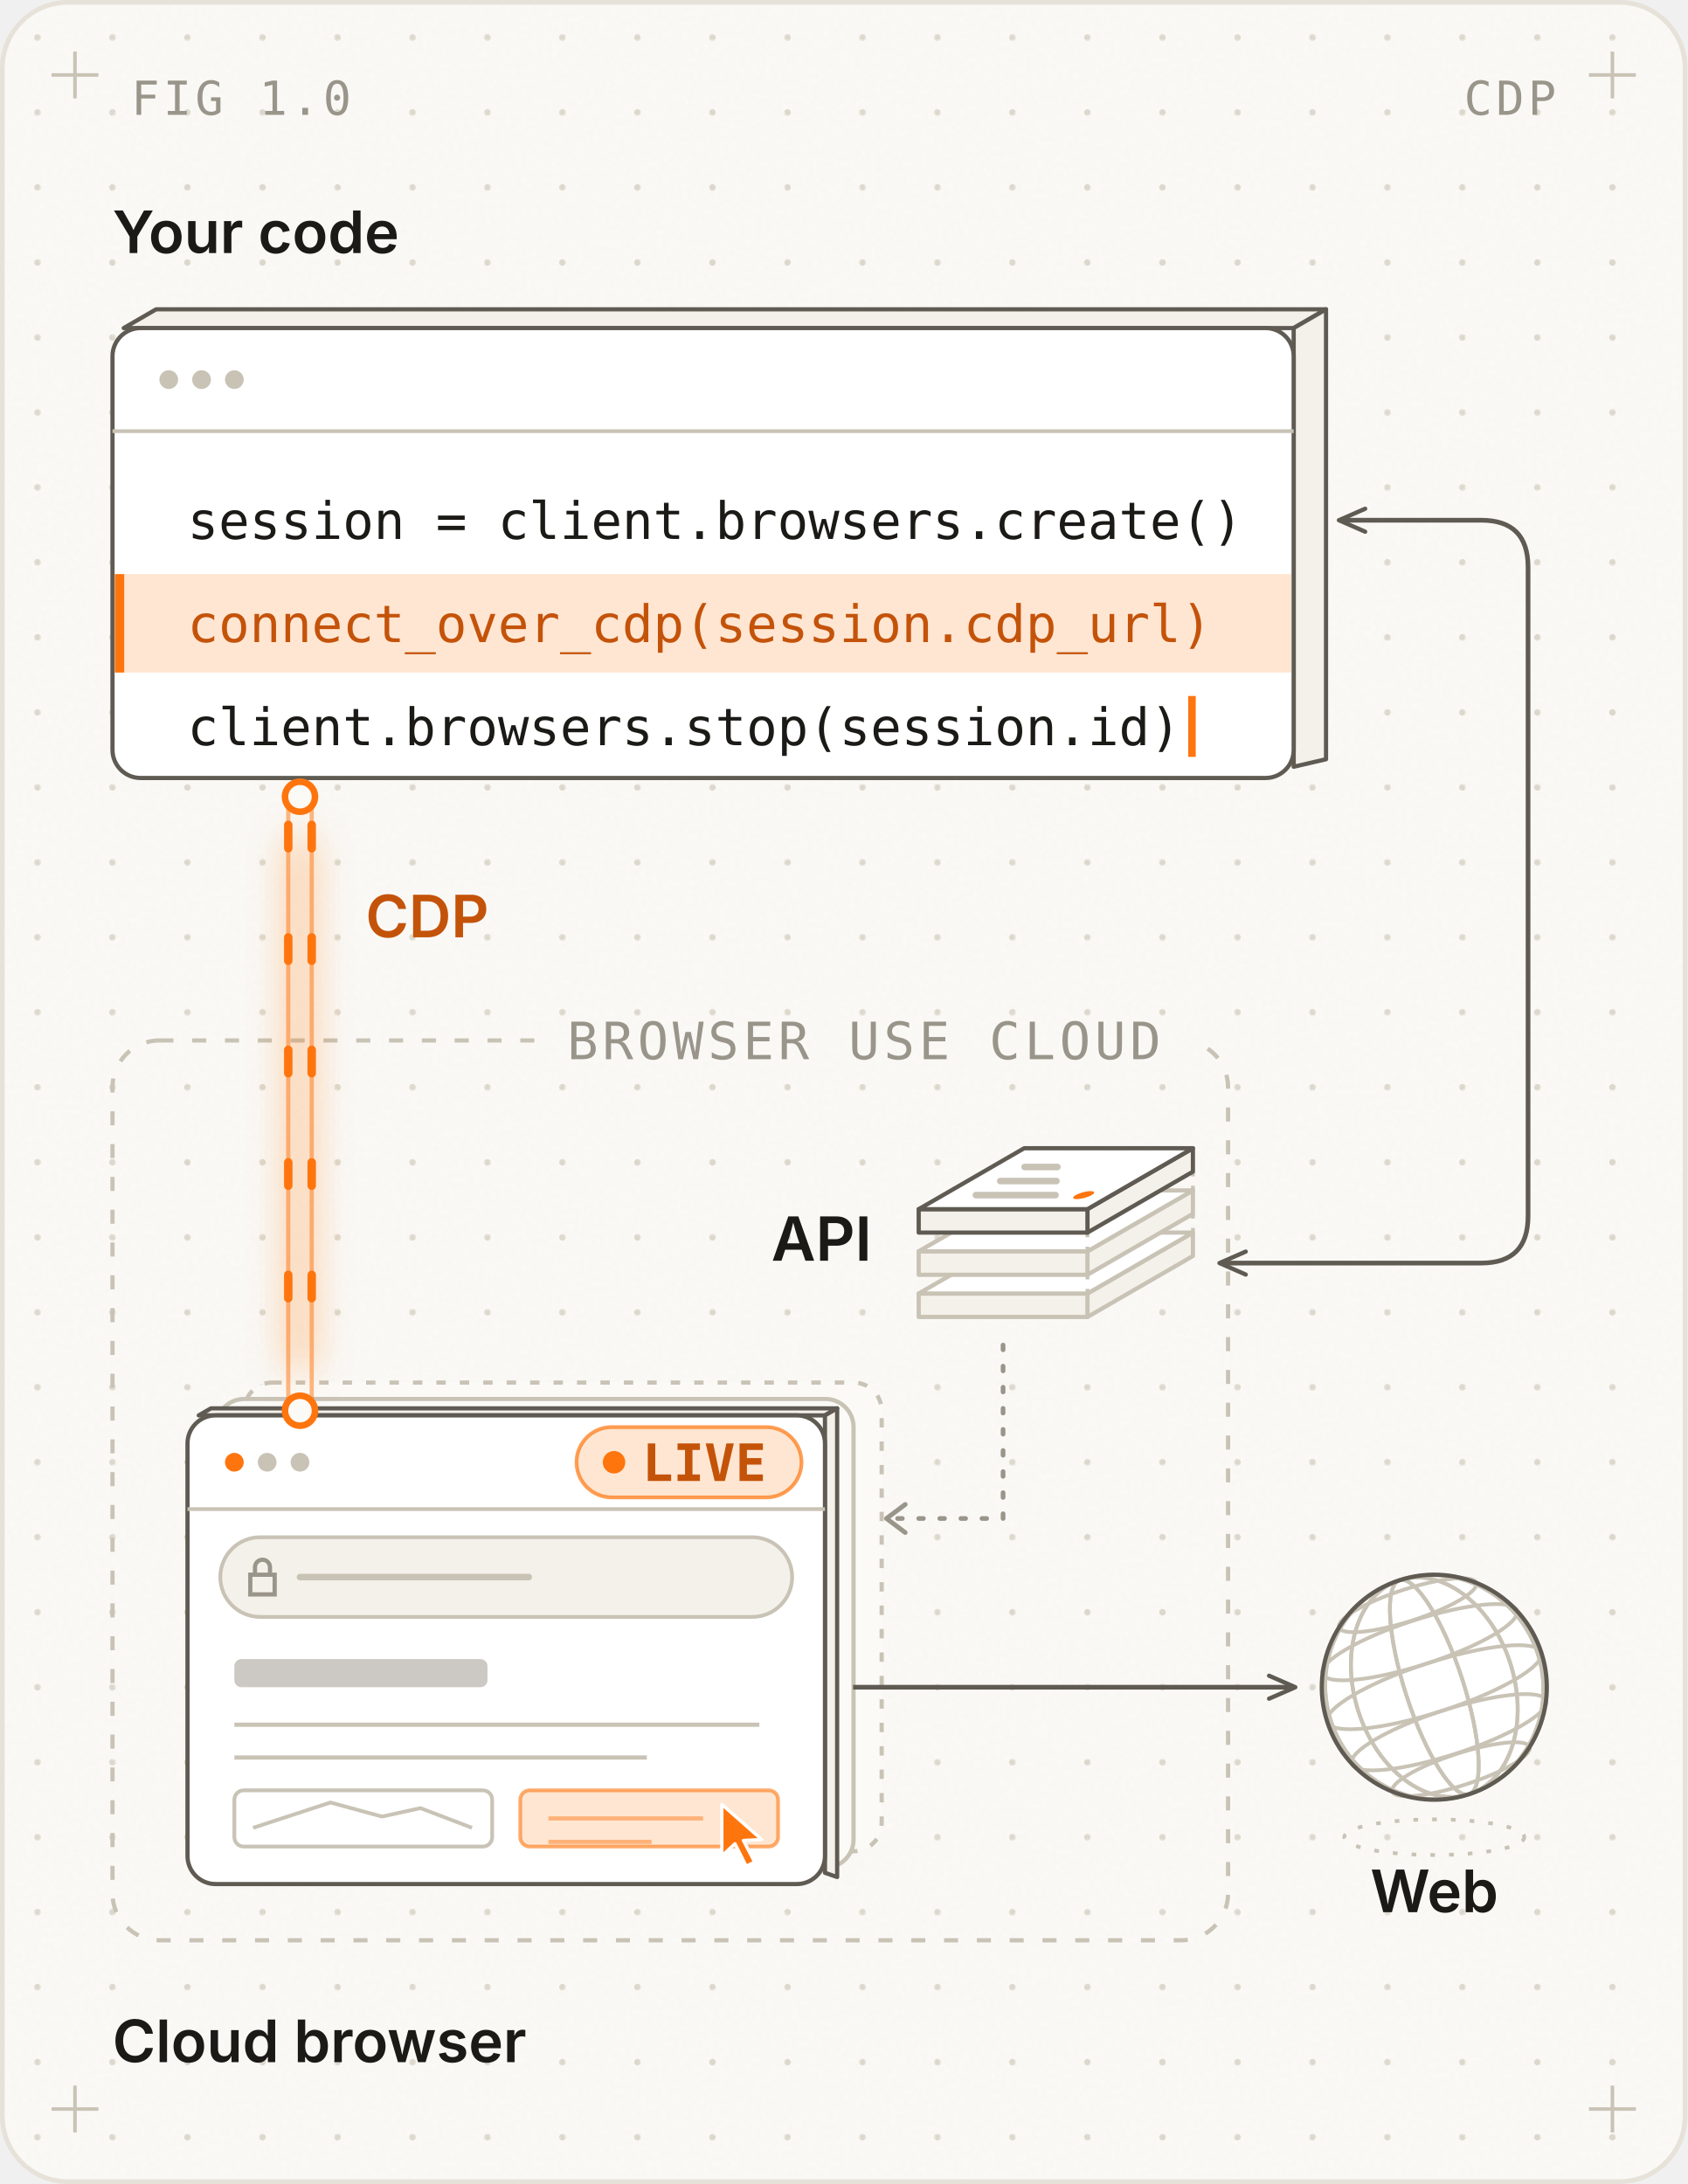
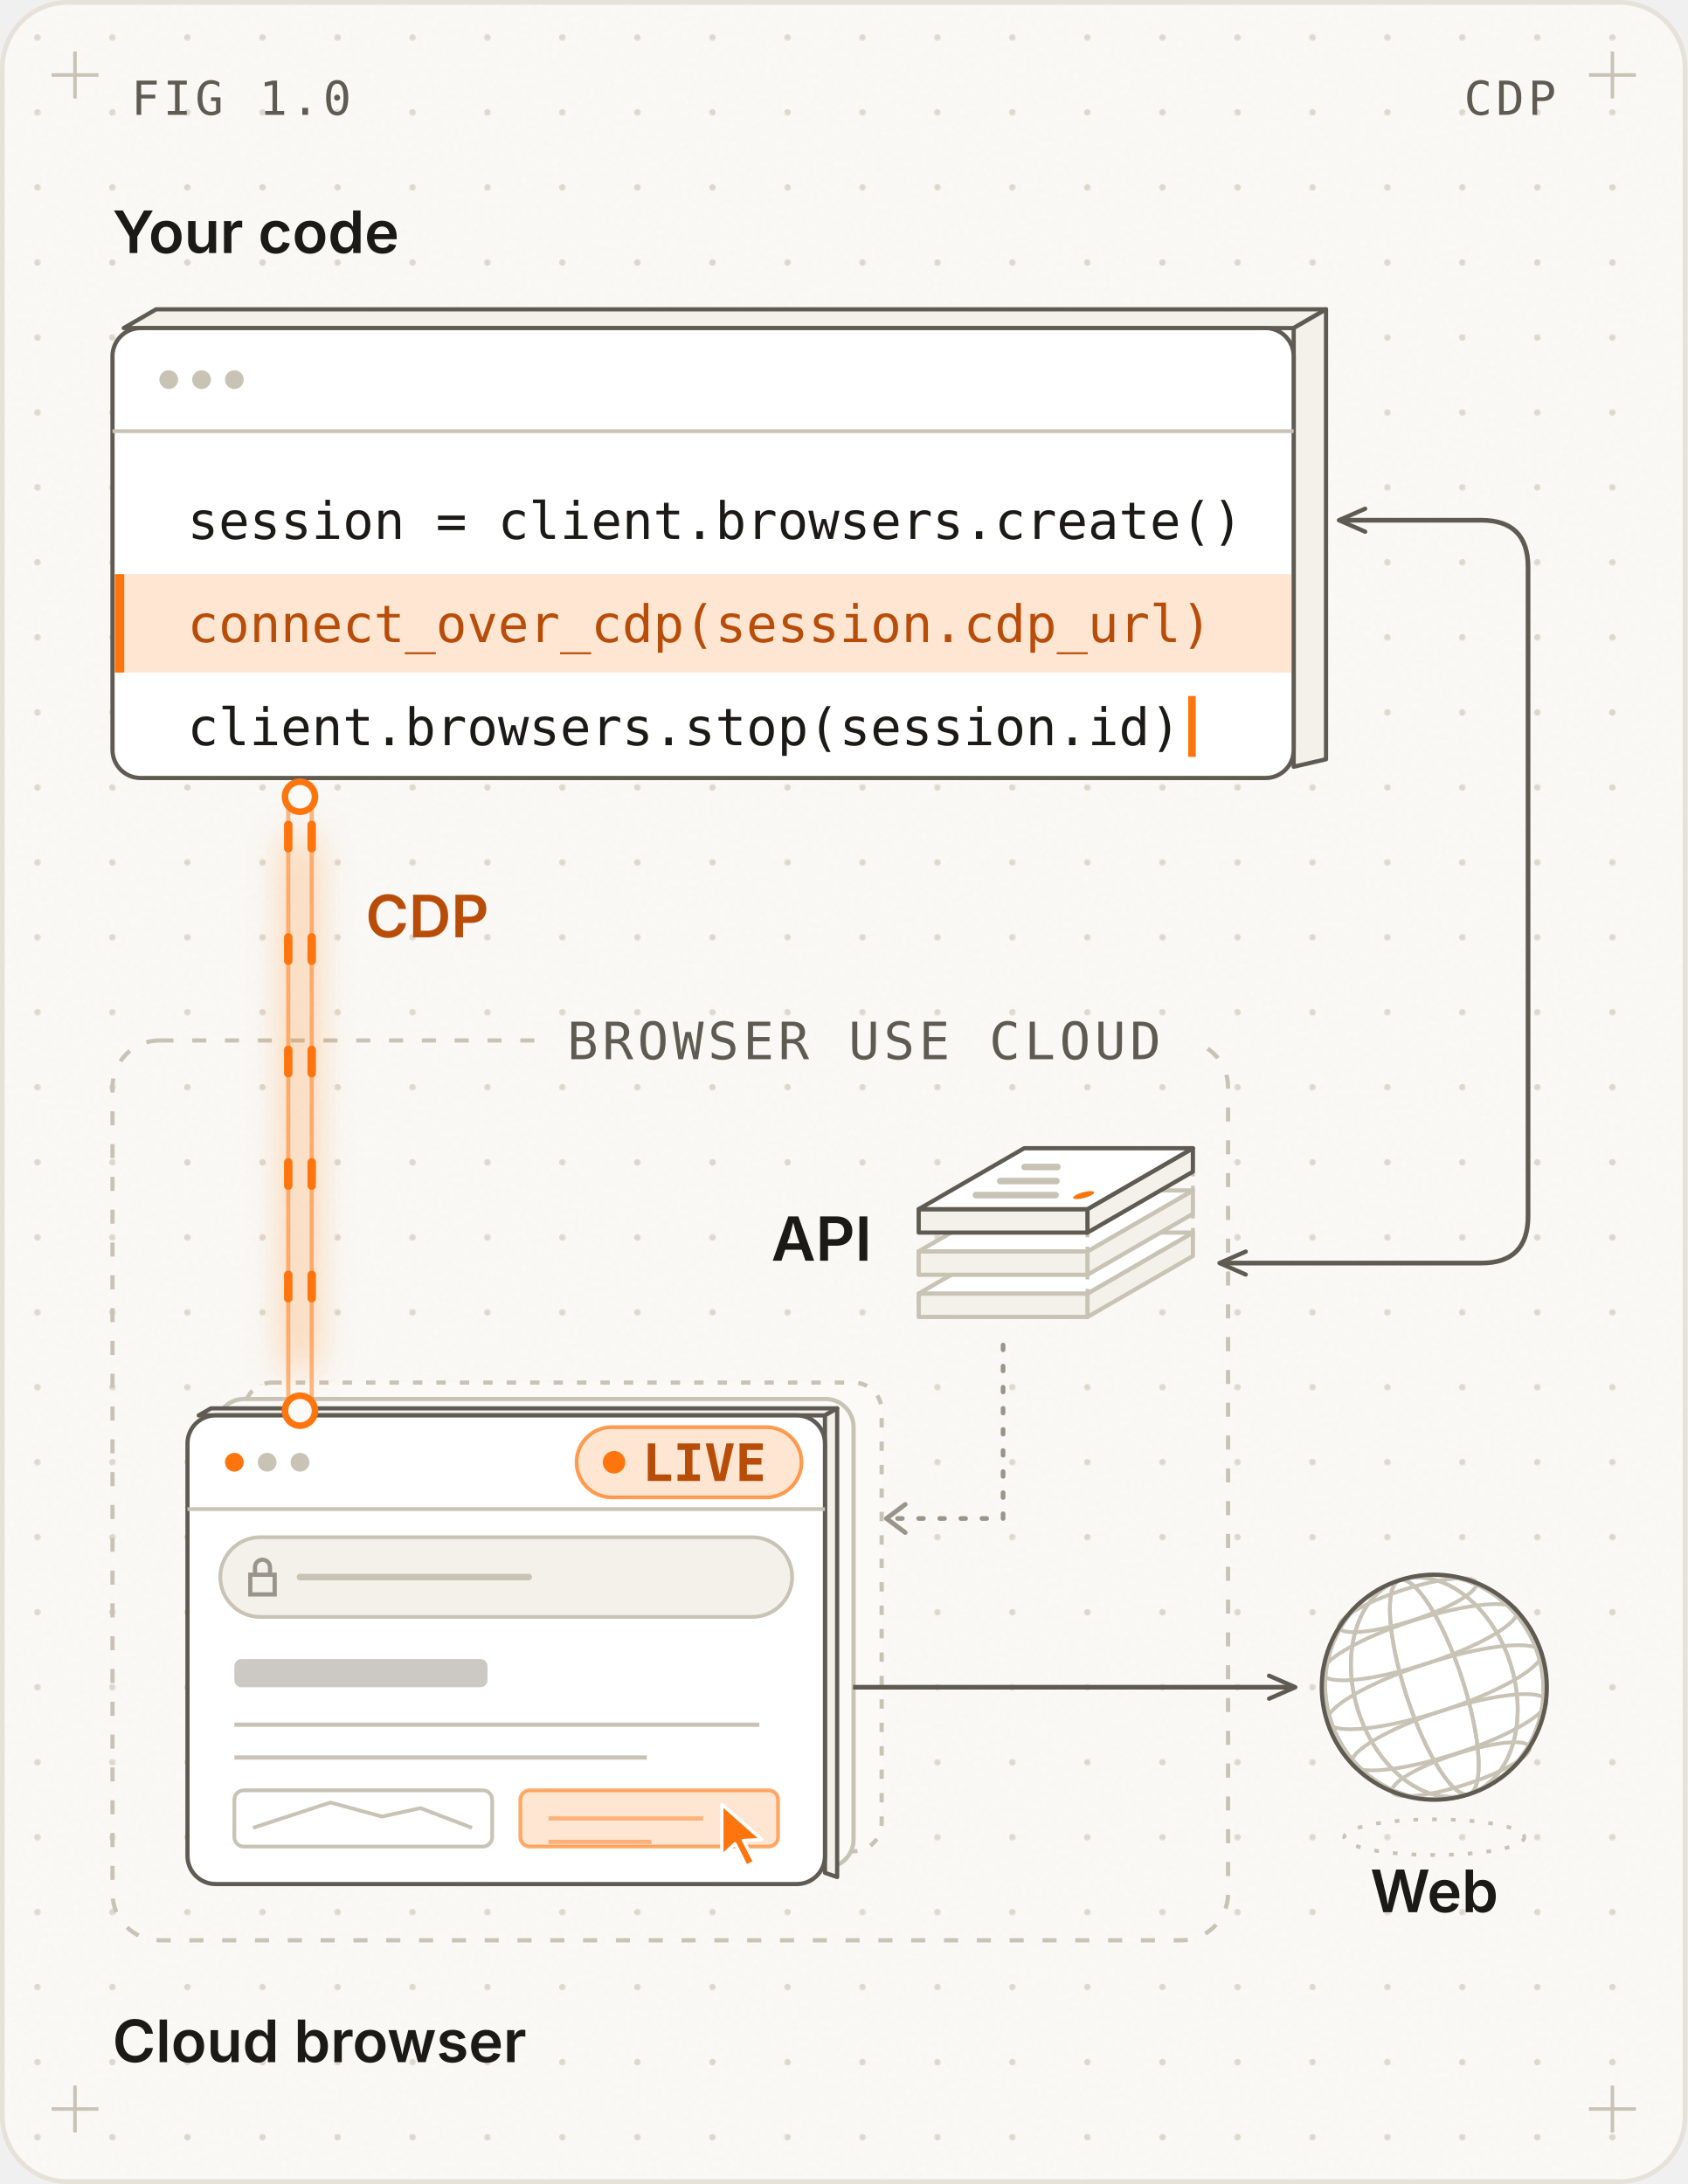
<svg xmlns="http://www.w3.org/2000/svg" viewBox="0 0 360 466" width="360" height="466" role="img" aria-labelledby="t d" fill="none">
  <style>.s{font-family:Geist, Inter, -apple-system, BlinkMacSystemFont, 'Segoe UI', Helvetica, Arial, sans-serif}.m{font-family:'Geist Mono', ui-monospace, SFMono-Regular, Menlo, monospace}text{font-kerning:normal}@keyframes fr{to{stroke-dashoffset:-24}}@keyframes fl{to{stroke-dashoffset:24}}@keyframes cur{0%,100%{transform:translate(0,0)}35%,55%{transform:translate(-30px,-14px)}75%{transform:translate(-8px,-24px)}}@keyframes live{0%,100%{fill-opacity:1}50%{fill-opacity:.25}}@keyframes caret{0%,49%{fill-opacity:1}50%,100%{fill-opacity:0}}@keyframes spin{0%{transform:scaleX(0)}16.7%{transform:scaleX(.5)}33.3%{transform:scaleX(.866)}50%{transform:scaleX(1)}66.7%{transform:scaleX(.866)}83.3%{transform:scaleX(.5)}100%{transform:scaleX(0)}}.ma,.story{display:none}@media (prefers-reduced-motion:no-preference){.pkr{animation:fr 1s linear infinite}.pkl{animation:fl 1.5s linear infinite}.cur{animation:cur 6s ease-in-out infinite}.live{animation:live 1.6s ease-in-out infinite}.caret{animation:caret 1.1s step-end infinite}.ms{display:none}.ma,.story{display:inline}}.mer{transform-origin:306px 360px;transform:scaleX(.5)}@media (prefers-reduced-motion:no-preference){.mer{animation:spin 18s linear infinite}}@keyframes b1{0%,2.0%{fill-opacity:0}4.0%,28.0%{fill-opacity:1}31.0%,100%{fill-opacity:0}}@media (prefers-reduced-motion:no-preference){.b1{animation:b1 10s linear infinite}}@keyframes b3{0%,73.0%{fill-opacity:0}75.0%,86.0%{fill-opacity:1}89.0%,100%{fill-opacity:0}}@media (prefers-reduced-motion:no-preference){.b3{animation:b3 10s linear infinite}}</style>
  <defs>
    <pattern id="dots" width="16" height="16" patternUnits="userSpaceOnUse">
      <circle cx="8" cy="8" r="0.7" fill="#DDD8CD" />
    </pattern>
    <filter id="grain" x="0" y="0" width="100%" height="100%">
      <feTurbulence type="fractalNoise" baseFrequency="0.9" numOctaves="2" seed="7" stitchTiles="stitch" />
      <feColorMatrix values="0 0 0 0 0.5  0 0 0 0 0.5  0 0 0 0 0.5  0 0 0 0.05 0" />
    </filter>
    <clipPath id="card">
      <rect x="0.5" y="0.5" width="359" height="465" rx="14" />
    </clipPath>
    <marker id="ah" viewBox="0 0 10 10" refX="8.5" refY="5" markerWidth="7" markerHeight="7" orient="auto-start-reverse">
      <path d="M1 1.5 L9 5 L1 8.5" stroke="#5F5B53" stroke-width="1.3" fill="none" stroke-linecap="round" stroke-linejoin="round" />
    </marker>
    <filter id="glow" filterUnits="userSpaceOnUse" x="0" y="0" width="360" height="466">
      <feGaussianBlur stdDeviation="4" />
    </filter>
    <filter id="halo" filterUnits="userSpaceOnUse" x="0" y="0" width="360" height="466">
      <feGaussianBlur stdDeviation="2.2" />
    </filter>
    <pattern id="hatch" width="5" height="5" patternUnits="userSpaceOnUse" patternTransform="rotate(45)">
      <line x1="0" y1="0" x2="0" y2="5" stroke="#C9C3B6" stroke-width="0.8" />
    </pattern>
    <mask id="gm" maskUnits="userSpaceOnUse" x="0" y="0" width="360" height="466">
      <rect width="360" height="466" fill="#fff" />
      <rect x="115.0" y="214" width="141.0" height="16" fill="#000" />
    </mask>
    <path id="p2" d="M64 170 V301" />
    <path id="p1" d="M286 111 H316 Q326 111 326 121 V259.5 Q326 269.5 316 269.5 H260.517" />
    <path id="p3" d="M176 360 H282" />
  </defs>
  <rect x="0.5" y="0.5" width="359" height="465" rx="14" fill="#FBFAF7" />
  <g clip-path="url(#card)">
    <rect width="360" height="466" fill="url(#dots)" />
    <rect width="360" height="466" filter="url(#grain)" />
  </g>
  <rect x="0.5" y="0.5" width="359" height="465" rx="14" fill="none" stroke="#E6E2D9" />
  <path d="M11 16h10M16 11v10" stroke="#C9C3B6" stroke-width="0.75" />
  <path d="M339 16h10M344 11v10" stroke="#C9C3B6" stroke-width="0.75" />
  <path d="M11 450h10M16 445v10" stroke="#C9C3B6" stroke-width="0.75" />
  <path d="M339 450h10M344 445v10" stroke="#C9C3B6" stroke-width="0.75" />
-   <text x="28.0" y="24.5" font-size="10" fill="#9A958A" letter-spacing="0.08em" class="m">FIG 1.0</text>
-   <text x="332.0" y="24.5" font-size="10" fill="#9A958A" text-anchor="end" letter-spacing="0.08em" class="m">CDP</text>
+   <text x="28.0" y="24.5" font-size="10" fill="#5F5B53" letter-spacing="0.08em" class="m">FIG 1.0</text>
+   <text x="332.0" y="24.5" font-size="10" fill="#5F5B53" text-anchor="end" letter-spacing="0.08em" class="m">CDP</text>
  <polygon points="26.4,70.0 276.0,70.0 282.9,66.0 33.3,66.0" fill="#F4F1EA" stroke="#5F5B53" stroke-width="0.9" stroke-linejoin="round" stroke-linecap="round" />
  <polygon points="276.0,70.0 282.9,66.0 282.9,162.0 276.0,163.6" fill="#F4F1EA" stroke="#5F5B53" stroke-width="0.9" stroke-linejoin="round" stroke-linecap="round" />
  <rect x="24" y="70" width="252" height="96" rx="6" fill="#FFFFFF" stroke="#5F5B53" stroke-width="0.9" />
  <line x1="24" y1="92" x2="276" y2="92" stroke="#C9C3B6" stroke-width="0.8" />
  <circle cx="36" cy="81.0" r="2" fill="#C9C3B6" />
  <circle cx="43" cy="81.0" r="2" fill="#C9C3B6" />
  <circle cx="50" cy="81.0" r="2" fill="#C9C3B6" />
  <rect class="b1" x="24.5" y="100.5" width="251" height="21" fill="#FFE6D2" fill-opacity="0" />
  <text x="40.0" y="115.0" font-size="11" fill="#1B1A17" class="m">session = client.browsers.create()</text>
  <rect x="24.5" y="122.5" width="251" height="21" fill="#FFE6D2" />
  <rect x="24.5" y="122.5" width="2" height="21" fill="#FE750E" />
-   <text x="40.0" y="137.0" font-size="11" fill="#C4530A" font-weight="500" class="m">connect_over_cdp(session.cdp_url)</text>
+   <text x="40.0" y="137.0" font-size="11" fill="#B84D09" font-weight="500" class="m">connect_over_cdp(session.cdp_url)</text>
  <rect class="b3" x="24.5" y="144.5" width="251" height="21" fill="#FFE6D2" fill-opacity="0" />
  <text x="40.0" y="159.0" font-size="11" fill="#1B1A17" class="m">client.browsers.stop(session.id)</text>
  <rect class="caret" x="253.5" y="148.5" width="1.6" height="13" fill="#FE750E" />
  <text x="24.0" y="54.0" font-size="12.5" fill="#1B1A17" font-weight="600" class="s">Your code</text>
  <rect x="24" y="222" width="238" height="192" rx="10" mask="url(#gm)" stroke="#C9C3B6" stroke-width="0.9" stroke-dasharray="3 4" />
-   <text x="121.0" y="226.0" font-size="11" fill="#9A958A" letter-spacing="0.08em" class="m">BROWSER USE CLOUD</text>
+   <text x="121.0" y="226.0" font-size="11" fill="#5F5B53" letter-spacing="0.08em" class="m">BROWSER USE CLOUD</text>
  <polygon points="232.0,276.0 254.5,263.0 254.5,268.0 232.0,281.0" fill="#F4F1EA" stroke="#C9C3B6" stroke-width="0.9" stroke-linejoin="round" stroke-linecap="round" />
  <rect x="196" y="276" width="36" height="5" fill="#F4F1EA" stroke="#C9C3B6" stroke-width="0.9" stroke-linejoin="round" stroke-linecap="round" />
  <polygon points="196.0,276.0 232.0,276.0 254.5,263.0 218.5,263.0" fill="#FFFFFF" stroke="#C9C3B6" stroke-width="0.9" stroke-linejoin="round" stroke-linecap="round" />
  <path d="M232 272v4M254.5 259.0v4" stroke="#C9C3B6" stroke-width="0.8" stroke-dasharray="1 2" />
  <polygon points="232.0,267.0 254.5,254.0 254.5,259.0 232.0,272.0" fill="#F4F1EA" stroke="#C9C3B6" stroke-width="0.9" stroke-linejoin="round" stroke-linecap="round" />
  <rect x="196" y="267" width="36" height="5" fill="#F4F1EA" stroke="#C9C3B6" stroke-width="0.9" stroke-linejoin="round" stroke-linecap="round" />
  <polygon points="196.0,267.0 232.0,267.0 254.5,254.0 218.5,254.0" fill="#FFFFFF" stroke="#C9C3B6" stroke-width="0.9" stroke-linejoin="round" stroke-linecap="round" />
  <path d="M232 263v4M254.5 250.0v4" stroke="#C9C3B6" stroke-width="0.8" stroke-dasharray="1 2" />
  <polygon points="232.0,258.0 254.5,245.0 254.5,250.0 232.0,263.0" fill="#F4F1EA" stroke="#5F5B53" stroke-width="0.9" stroke-linejoin="round" stroke-linecap="round" />
  <rect x="196" y="258" width="36" height="5" fill="#F4F1EA" stroke="#5F5B53" stroke-width="0.9" stroke-linejoin="round" stroke-linecap="round" />
  <polygon points="196.0,258.0 232.0,258.0 254.5,245.0 218.5,245.0" fill="#FFFFFF" stroke="#5F5B53" stroke-width="0.9" stroke-linejoin="round" stroke-linecap="round" />
  <g transform="matrix(1,0,0.866,-0.5,196.0,258.0)">
    <line x1="7" y1="6" x2="24" y2="6" stroke="#C9C3B6" stroke-width="1.4" stroke-linecap="round" vector-effect="non-scaling-stroke" />
    <line x1="7" y1="12" x2="19" y2="12" stroke="#C9C3B6" stroke-width="1.4" stroke-linecap="round" vector-effect="non-scaling-stroke" />
    <line x1="7" y1="18" x2="14" y2="18" stroke="#C9C3B6" stroke-width="1.4" stroke-linecap="round" vector-effect="non-scaling-stroke" />
    <circle cx="30" cy="6" r="1.7" fill="#FE750E" />
  </g>
  <text x="186.0" y="269.0" font-size="13" fill="#1B1A17" font-weight="600" text-anchor="end" class="s">API</text>
  <rect x="52.1" y="295.0" width="136" height="100" rx="6" fill="#FBFAF7" stroke="#C9C3B6" stroke-width="0.9" stroke-dasharray="2 3" />
  <rect x="46.1" y="298.5" width="136" height="100" rx="6" fill="#FBFAF7" stroke="#C9C3B6" stroke-width="0.9" />
  <polygon points="42.4,302.0 176.0,302.0 178.6,300.5 45.0,300.5" fill="#F4F1EA" stroke="#5F5B53" stroke-width="0.9" stroke-linejoin="round" stroke-linecap="round" />
  <polygon points="176.0,302.0 178.6,300.5 178.6,400.5 176.0,399.6" fill="#F4F1EA" stroke="#5F5B53" stroke-width="0.9" stroke-linejoin="round" stroke-linecap="round" />
  <rect x="40" y="302" width="136" height="100" rx="6" fill="#FFFFFF" stroke="#5F5B53" stroke-width="0.9" />
  <line x1="40" y1="322" x2="176" y2="322" stroke="#C9C3B6" stroke-width="0.8" />
  <circle cx="50" cy="312.0" r="2" fill="#FE750E" />
  <circle cx="57" cy="312.0" r="2" fill="#C9C3B6" />
  <circle cx="64" cy="312.0" r="2" fill="#C9C3B6" />
  <rect x="123" y="304.5" width="48" height="15" rx="7.5" fill="#FFE6D2" stroke="#FE750E" stroke-width="0.8" stroke-opacity=".7" />
  <circle class="live" cx="131" cy="312" r="2.4" fill="#FE750E" />
-   <text x="137.0" y="316.0" font-size="11" fill="#C4530A" font-weight="600" class="m">LIVE</text>
+   <text x="137.0" y="316.0" font-size="11" fill="#B84D09" font-weight="600" class="m">LIVE</text>
  <rect x="47" y="328" width="122" height="17" rx="8.5" fill="#F4F1EA" stroke="#C9C3B6" stroke-width="0.8" />
  <path d="M53.4 336.0h5.2v4.2h-5.2zM54.4 336.0v-1.6a1.6 1.6 0 0 1 3.2 0v1.6" stroke="#9A958A" stroke-width="0.9" />
  <line x1="64" y1="336.5" x2="112.8" y2="336.5" stroke="#C9C3B6" stroke-width="1.4" stroke-linecap="round" />
  <rect x="50" y="354" width="54" height="6" rx="1.5" fill="#9A958A" fill-opacity=".5" />
  <line x1="50" y1="368" x2="162" y2="368" stroke="#C9C3B6" stroke-width="0.9" />
  <line x1="50" y1="375" x2="138" y2="375" stroke="#C9C3B6" stroke-width="0.9" />
  <rect x="50" y="382" width="55.0" height="12" rx="2" stroke="#C9C3B6" stroke-width="0.8" />
  <path d="M54 390 l16.5 -5.4 l11.0 3.0 l8.2 -1.8 l11.0 4.2" stroke="#C9C3B6" stroke-width="0.8" stroke-linejoin="round" />
  <rect x="111.0" y="382" width="55.0" height="12" rx="2" fill="#FFE6D2" stroke="#FE750E" stroke-width="0.8" stroke-opacity=".6" />
  <line x1="117.0" y1="388" x2="150.0" y2="388" stroke="#FE750E" stroke-opacity=".45" stroke-width="0.9" />
  <line x1="117.0" y1="393" x2="139.0" y2="393" stroke="#FE750E" stroke-opacity=".45" stroke-width="0.9" />
  <path class="cur" d="M154 385 l0 11 l2.8 -2.6 l2.4 4.8 l1.8 -0.9 l-2.4 -4.6 l3.9 -0.2z" fill="#FE750E" stroke="#FFFFFF" stroke-width="0.7" stroke-linejoin="round" />
  <rect x="61.0" y="178.0" width="6" height="115.0" rx="3" fill="#FE750E" fill-opacity="0.35" filter="url(#glow)" />
  <line x1="61.5" y1="170.0" x2="61.5" y2="301.0" stroke="#FE750E" stroke-width="0.9" stroke-opacity=".5" />
  <line class="pkr" x1="61.5" y1="176.0" x2="61.5" y2="295.0" stroke="#FE750E" stroke-width="1.8" stroke-linecap="round" stroke-dasharray="5 19" />
  <line x1="66.5" y1="170.0" x2="66.5" y2="301.0" stroke="#FE750E" stroke-width="0.9" stroke-opacity=".5" />
  <line class="pkl" x1="66.5" y1="176.0" x2="66.5" y2="295.0" stroke="#FE750E" stroke-width="1.8" stroke-linecap="round" stroke-dasharray="5 19" />
  <circle cx="64.0" cy="170.0" r="3.2" fill="#FBFAF7" stroke="#FE750E" stroke-width="1.4" />
  <circle cx="64.0" cy="301.0" r="3.2" fill="#FBFAF7" stroke="#FE750E" stroke-width="1.4" />
-   <text x="78.0" y="200.0" font-size="12.5" fill="#C4530A" font-weight="600" class="s">CDP</text>
+   <text x="78.0" y="200.0" font-size="12.5" fill="#B84D09" font-weight="600" class="s">CDP</text>
  <path d="M286 111 H316 Q326 111 326 121 V259.5 Q326 269.5 316 269.5 H260.517" stroke="#5F5B53" stroke-width="1" marker-start="url(#ah)" marker-end="url(#ah)" />
  <path d="M214.0 287 V324 H190.124" stroke="#9A958A" stroke-width="1" stroke-dasharray="1 3.5" stroke-linecap="round" />
  <path d="M193.124 321 L189.124 324 L193.124 327" stroke="#9A958A" stroke-width="1" stroke-linecap="round" stroke-linejoin="round" />
  <g transform="rotate(-18 306 360)">
    <circle cx="306" cy="360" r="24" fill="#FFFFFF" />
    <ellipse cx="306" cy="378.4" rx="15.4" ry="3.4" stroke="#C9C3B6" stroke-width="0.8" />
    <ellipse cx="306" cy="370.1" rx="21.8" ry="4.8" stroke="#C9C3B6" stroke-width="0.8" />
    <ellipse cx="306" cy="360.0" rx="24.0" ry="5.3" stroke="#C9C3B6" stroke-width="0.8" />
    <ellipse cx="306" cy="349.9" rx="21.8" ry="4.8" stroke="#C9C3B6" stroke-width="0.8" />
    <ellipse cx="306" cy="341.6" rx="15.4" ry="3.4" stroke="#C9C3B6" stroke-width="0.8" />
    <g class="ms">
      <ellipse cx="306" cy="360" rx="23.2" ry="24" stroke="#C9C3B6" stroke-width="0.8" />
      <ellipse cx="306" cy="360" rx="17.0" ry="24" stroke="#C9C3B6" stroke-width="0.8" />
      <ellipse cx="306" cy="360" rx="6.2" ry="24" stroke="#C9C3B6" stroke-width="0.8" />
      <ellipse cx="306" cy="360" rx="6.2" ry="24" stroke="#C9C3B6" stroke-width="0.8" />
      <ellipse cx="306" cy="360" rx="17.0" ry="24" stroke="#C9C3B6" stroke-width="0.8" />
      <ellipse cx="306" cy="360" rx="23.2" ry="24" stroke="#C9C3B6" stroke-width="0.8" />
    </g>
    <g class="ma">
      <g class="mer" style="animation-delay:0s">
        <ellipse cx="306" cy="360" rx="24" ry="24" stroke="#C9C3B6" stroke-width="0.8" vector-effect="non-scaling-stroke" />
      </g>
      <g class="mer" style="animation-delay:-3s">
        <ellipse cx="306" cy="360" rx="24" ry="24" stroke="#C9C3B6" stroke-width="0.8" vector-effect="non-scaling-stroke" />
      </g>
      <g class="mer" style="animation-delay:-6s">
        <ellipse cx="306" cy="360" rx="24" ry="24" stroke="#C9C3B6" stroke-width="0.8" vector-effect="non-scaling-stroke" />
      </g>
      <g class="mer" style="animation-delay:-9s">
        <ellipse cx="306" cy="360" rx="24" ry="24" stroke="#C9C3B6" stroke-width="0.8" vector-effect="non-scaling-stroke" />
      </g>
      <g class="mer" style="animation-delay:-12s">
        <ellipse cx="306" cy="360" rx="24" ry="24" stroke="#C9C3B6" stroke-width="0.8" vector-effect="non-scaling-stroke" />
      </g>
      <g class="mer" style="animation-delay:-15s">
        <ellipse cx="306" cy="360" rx="24" ry="24" stroke="#C9C3B6" stroke-width="0.8" vector-effect="non-scaling-stroke" />
      </g>
    </g>
    <circle cx="306" cy="360" r="24" stroke="#5F5B53" stroke-width="0.9" />
  </g>
  <ellipse cx="306" cy="392" rx="19.2" ry="3.8" stroke="#C9C3B6" stroke-width="0.8" stroke-dasharray="1 3" />
  <path d="M182 360 H276" stroke="#5F5B53" stroke-width="1" marker-end="url(#ah)" />
  <text x="306.0" y="408.0" font-size="12.5" fill="#1B1A17" font-weight="600" text-anchor="middle" class="s">Web</text>
  <text x="24.0" y="440.0" font-size="12.5" fill="#1B1A17" font-weight="600" class="s">Cloud browser</text>
  <g class="story" opacity="0">
    <animate attributeName="opacity" values="0;0;1;1;0;0" keyTimes="0;0.03;0.035;0.135;0.14;1" dur="10s" repeatCount="indefinite" calcMode="linear" />
    <animateMotion dur="10s" repeatCount="indefinite" calcMode="linear" keyPoints="0;0;1;1" keyTimes="0;0.03;0.14;1">
      <mpath href="#p1" />
    </animateMotion>
    <circle r="7.4" fill="#5F5B53" fill-opacity=".25" filter="url(#halo)" />
    <circle r="3.4" fill="#5F5B53" />
  </g>
  <g class="story" opacity="0">
    <animate attributeName="opacity" values="0;0;1;1;0;0" keyTimes="0;0.16;0.165;0.265;0.27;1" dur="10s" repeatCount="indefinite" calcMode="linear" />
    <animateMotion dur="10s" repeatCount="indefinite" calcMode="linear" keyPoints="1;1;0;0" keyTimes="0;0.16;0.27;1">
      <mpath href="#p1" />
    </animateMotion>
    <circle r="7.4" fill="#FE750E" fill-opacity=".25" filter="url(#halo)" />
    <circle r="3.4" fill="#FE750E" />
  </g>
  <g class="story" opacity="0">
    <animate attributeName="opacity" values="0;0;1;1;0;0" keyTimes="0;0.3;0.305;0.395;0.4;1" dur="10s" repeatCount="indefinite" calcMode="linear" />
    <animateMotion dur="10s" repeatCount="indefinite" calcMode="linear" keyPoints="0;0;1;1" keyTimes="0;0.3;0.4;1">
      <mpath href="#p2" />
    </animateMotion>
    <circle r="8.2" fill="#FE750E" fill-opacity=".25" filter="url(#halo)" />
    <circle r="4.2" fill="#FBFAF7" stroke="#FE750E" stroke-width="1.6" />
  </g>
  <g class="story" opacity="0">
    <animate attributeName="opacity" values="0;0;1;1;0;0" keyTimes="0;0.41;0.415;0.475;0.48;1" dur="10s" repeatCount="indefinite" calcMode="linear" />
    <animateMotion dur="10s" repeatCount="indefinite" calcMode="linear" keyPoints="0;0;1;1" keyTimes="0;0.41;0.48;1">
      <mpath href="#p3" />
    </animateMotion>
    <circle r="7.4" fill="#5F5B53" fill-opacity=".25" filter="url(#halo)" />
    <circle r="3.4" fill="#FBFAF7" stroke="#5F5B53" stroke-width="1.6" />
  </g>
  <g class="story" opacity="0">
    <animate attributeName="opacity" values="0;0;1;1;0;0" keyTimes="0;0.5;0.505;0.565;0.57;1" dur="10s" repeatCount="indefinite" calcMode="linear" />
    <animateMotion dur="10s" repeatCount="indefinite" calcMode="linear" keyPoints="1;1;0;0" keyTimes="0;0.5;0.57;1">
      <mpath href="#p3" />
    </animateMotion>
    <circle r="7.4" fill="#5F5B53" fill-opacity=".25" filter="url(#halo)" />
    <circle r="3.4" fill="#FBFAF7" stroke="#5F5B53" stroke-width="1.6" />
  </g>
  <g class="story" opacity="0">
    <animate attributeName="opacity" values="0;0;1;1;0;0" keyTimes="0;0.59;0.595;0.685;0.69;1" dur="10s" repeatCount="indefinite" calcMode="linear" />
    <animateMotion dur="10s" repeatCount="indefinite" calcMode="linear" keyPoints="1;1;0;0" keyTimes="0;0.59;0.69;1">
      <mpath href="#p2" />
    </animateMotion>
    <circle r="8.2" fill="#FE750E" fill-opacity=".25" filter="url(#halo)" />
    <circle r="4.2" fill="#FBFAF7" stroke="#FE750E" stroke-width="1.6" />
  </g>
  <g class="story" opacity="0">
    <animate attributeName="opacity" values="0;0;1;1;0;0" keyTimes="0;0.74;0.745;0.845;0.85;1" dur="10s" repeatCount="indefinite" calcMode="linear" />
    <animateMotion dur="10s" repeatCount="indefinite" calcMode="linear" keyPoints="0;0;1;1" keyTimes="0;0.74;0.85;1">
      <mpath href="#p1" />
    </animateMotion>
    <circle r="7.4" fill="#5F5B53" fill-opacity=".25" filter="url(#halo)" />
    <circle r="3.4" fill="#5F5B53" />
  </g>
</svg>
